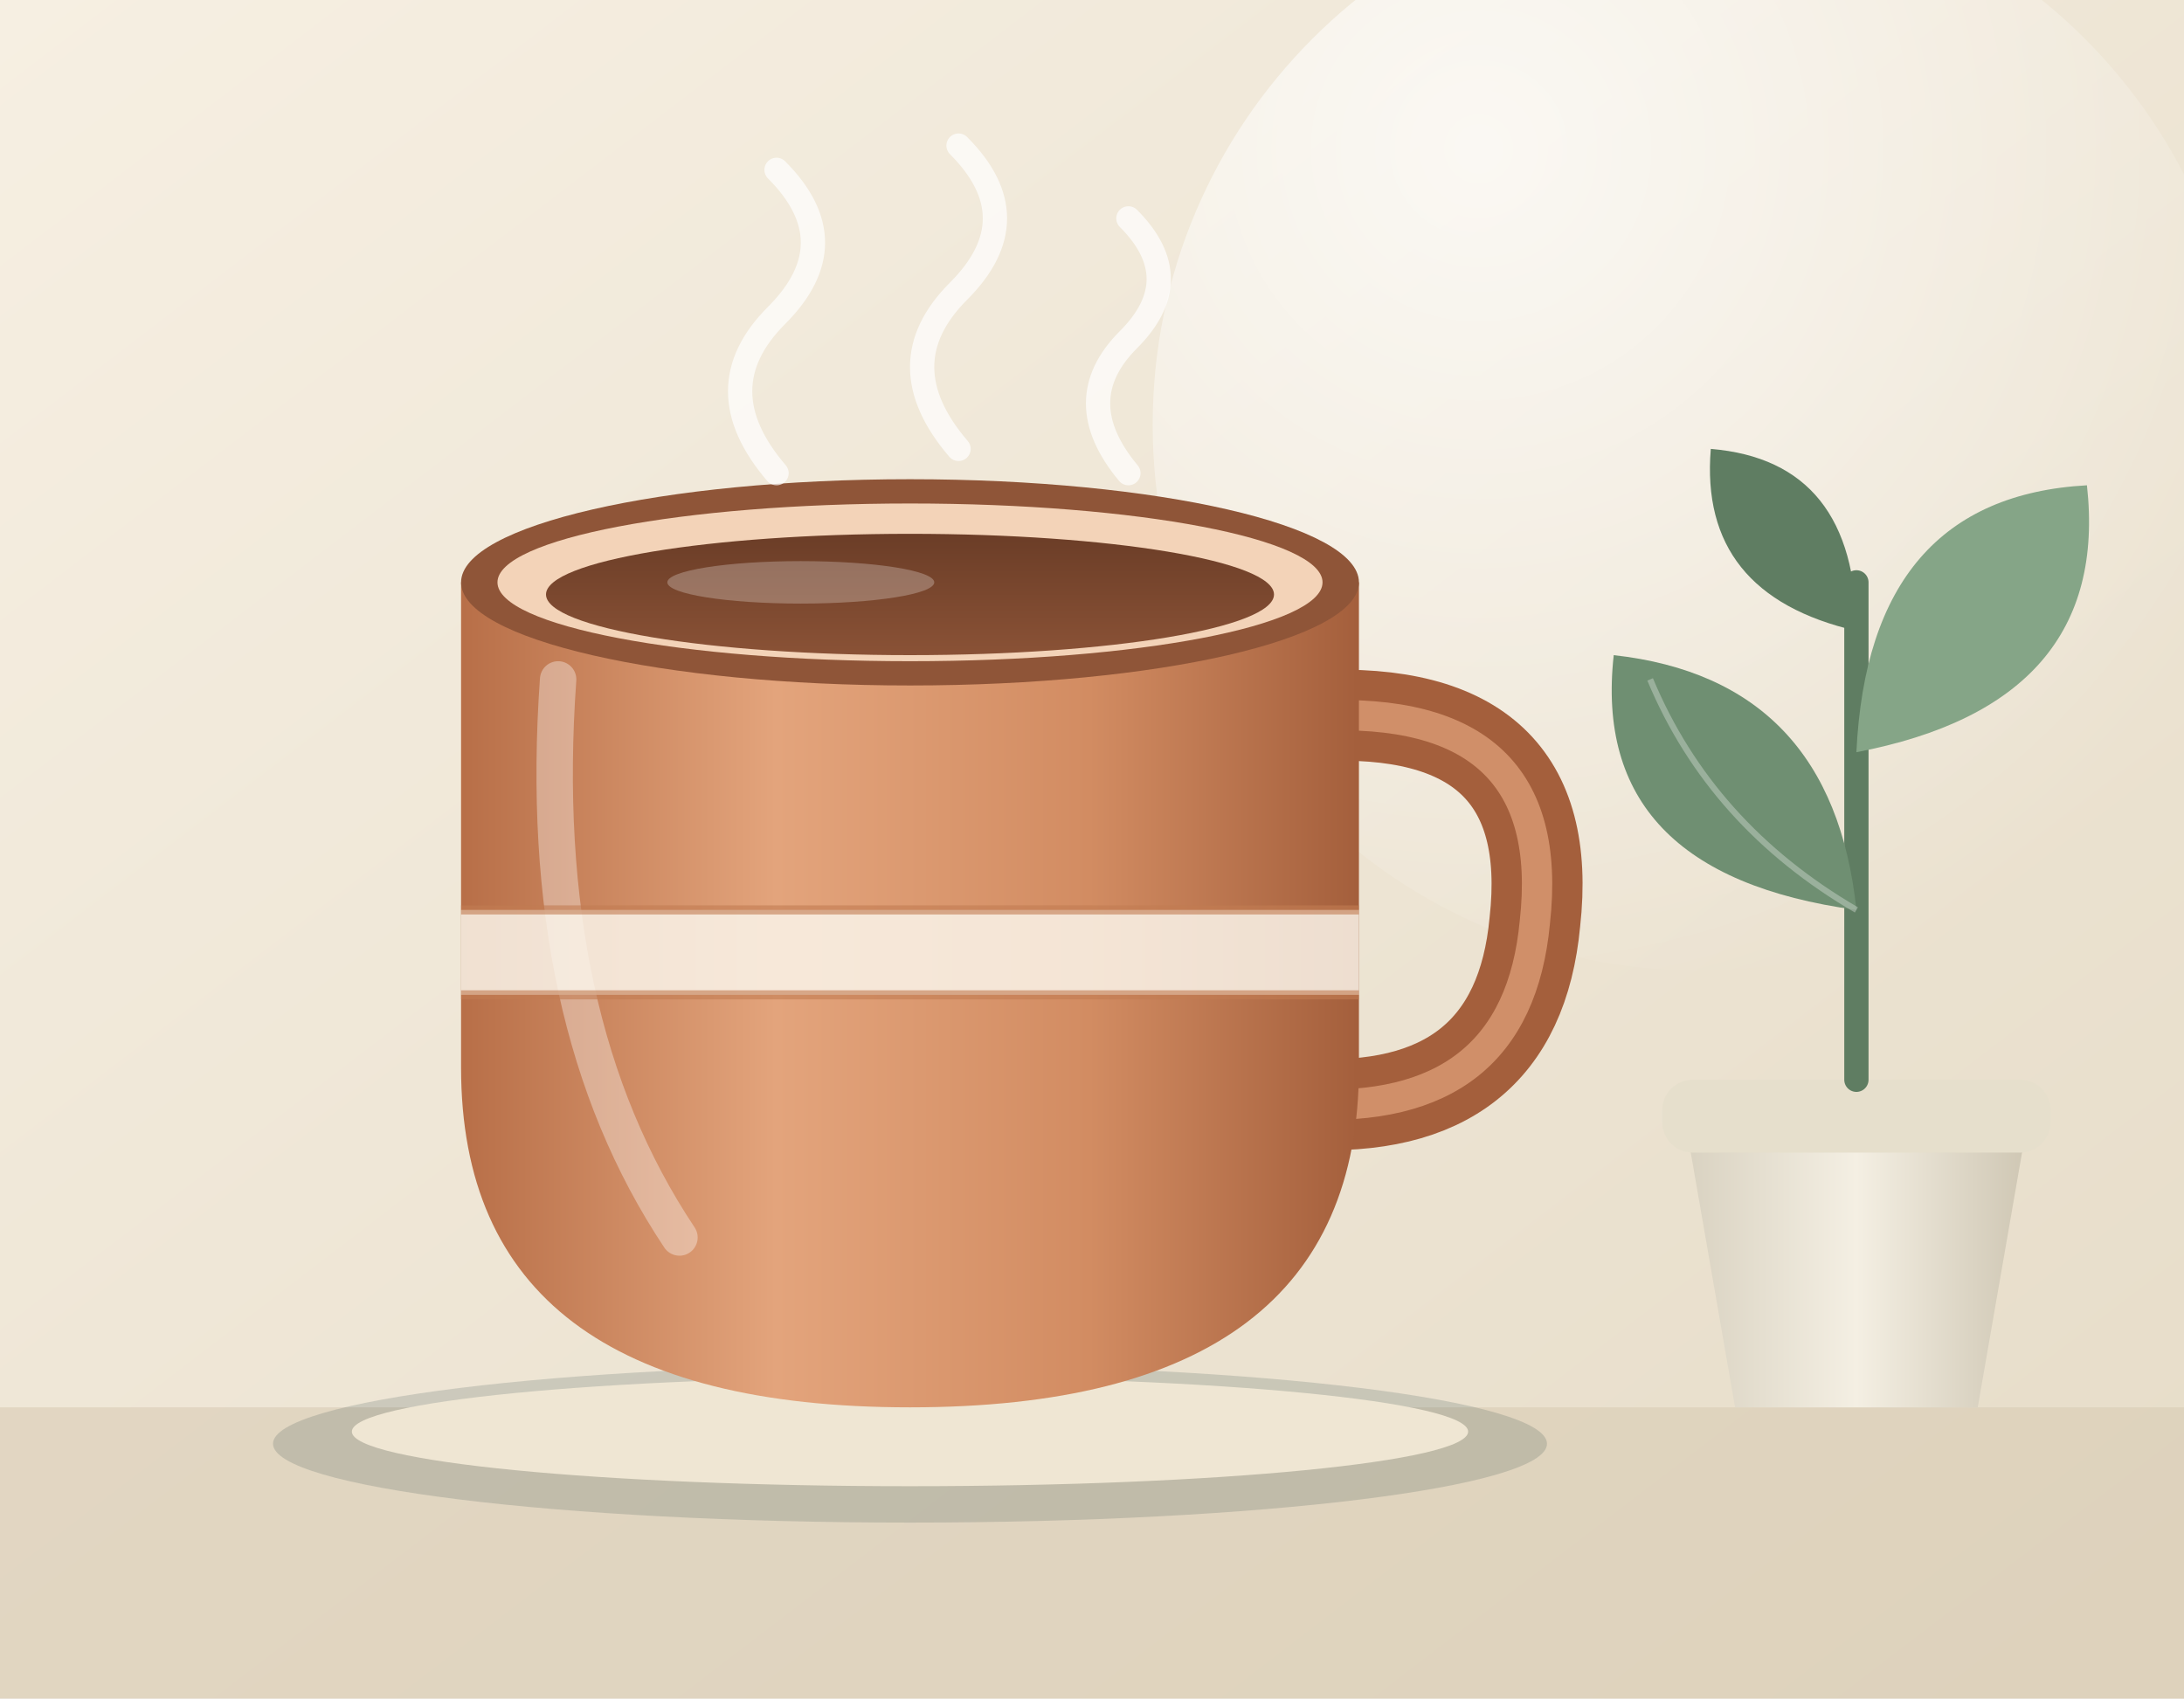
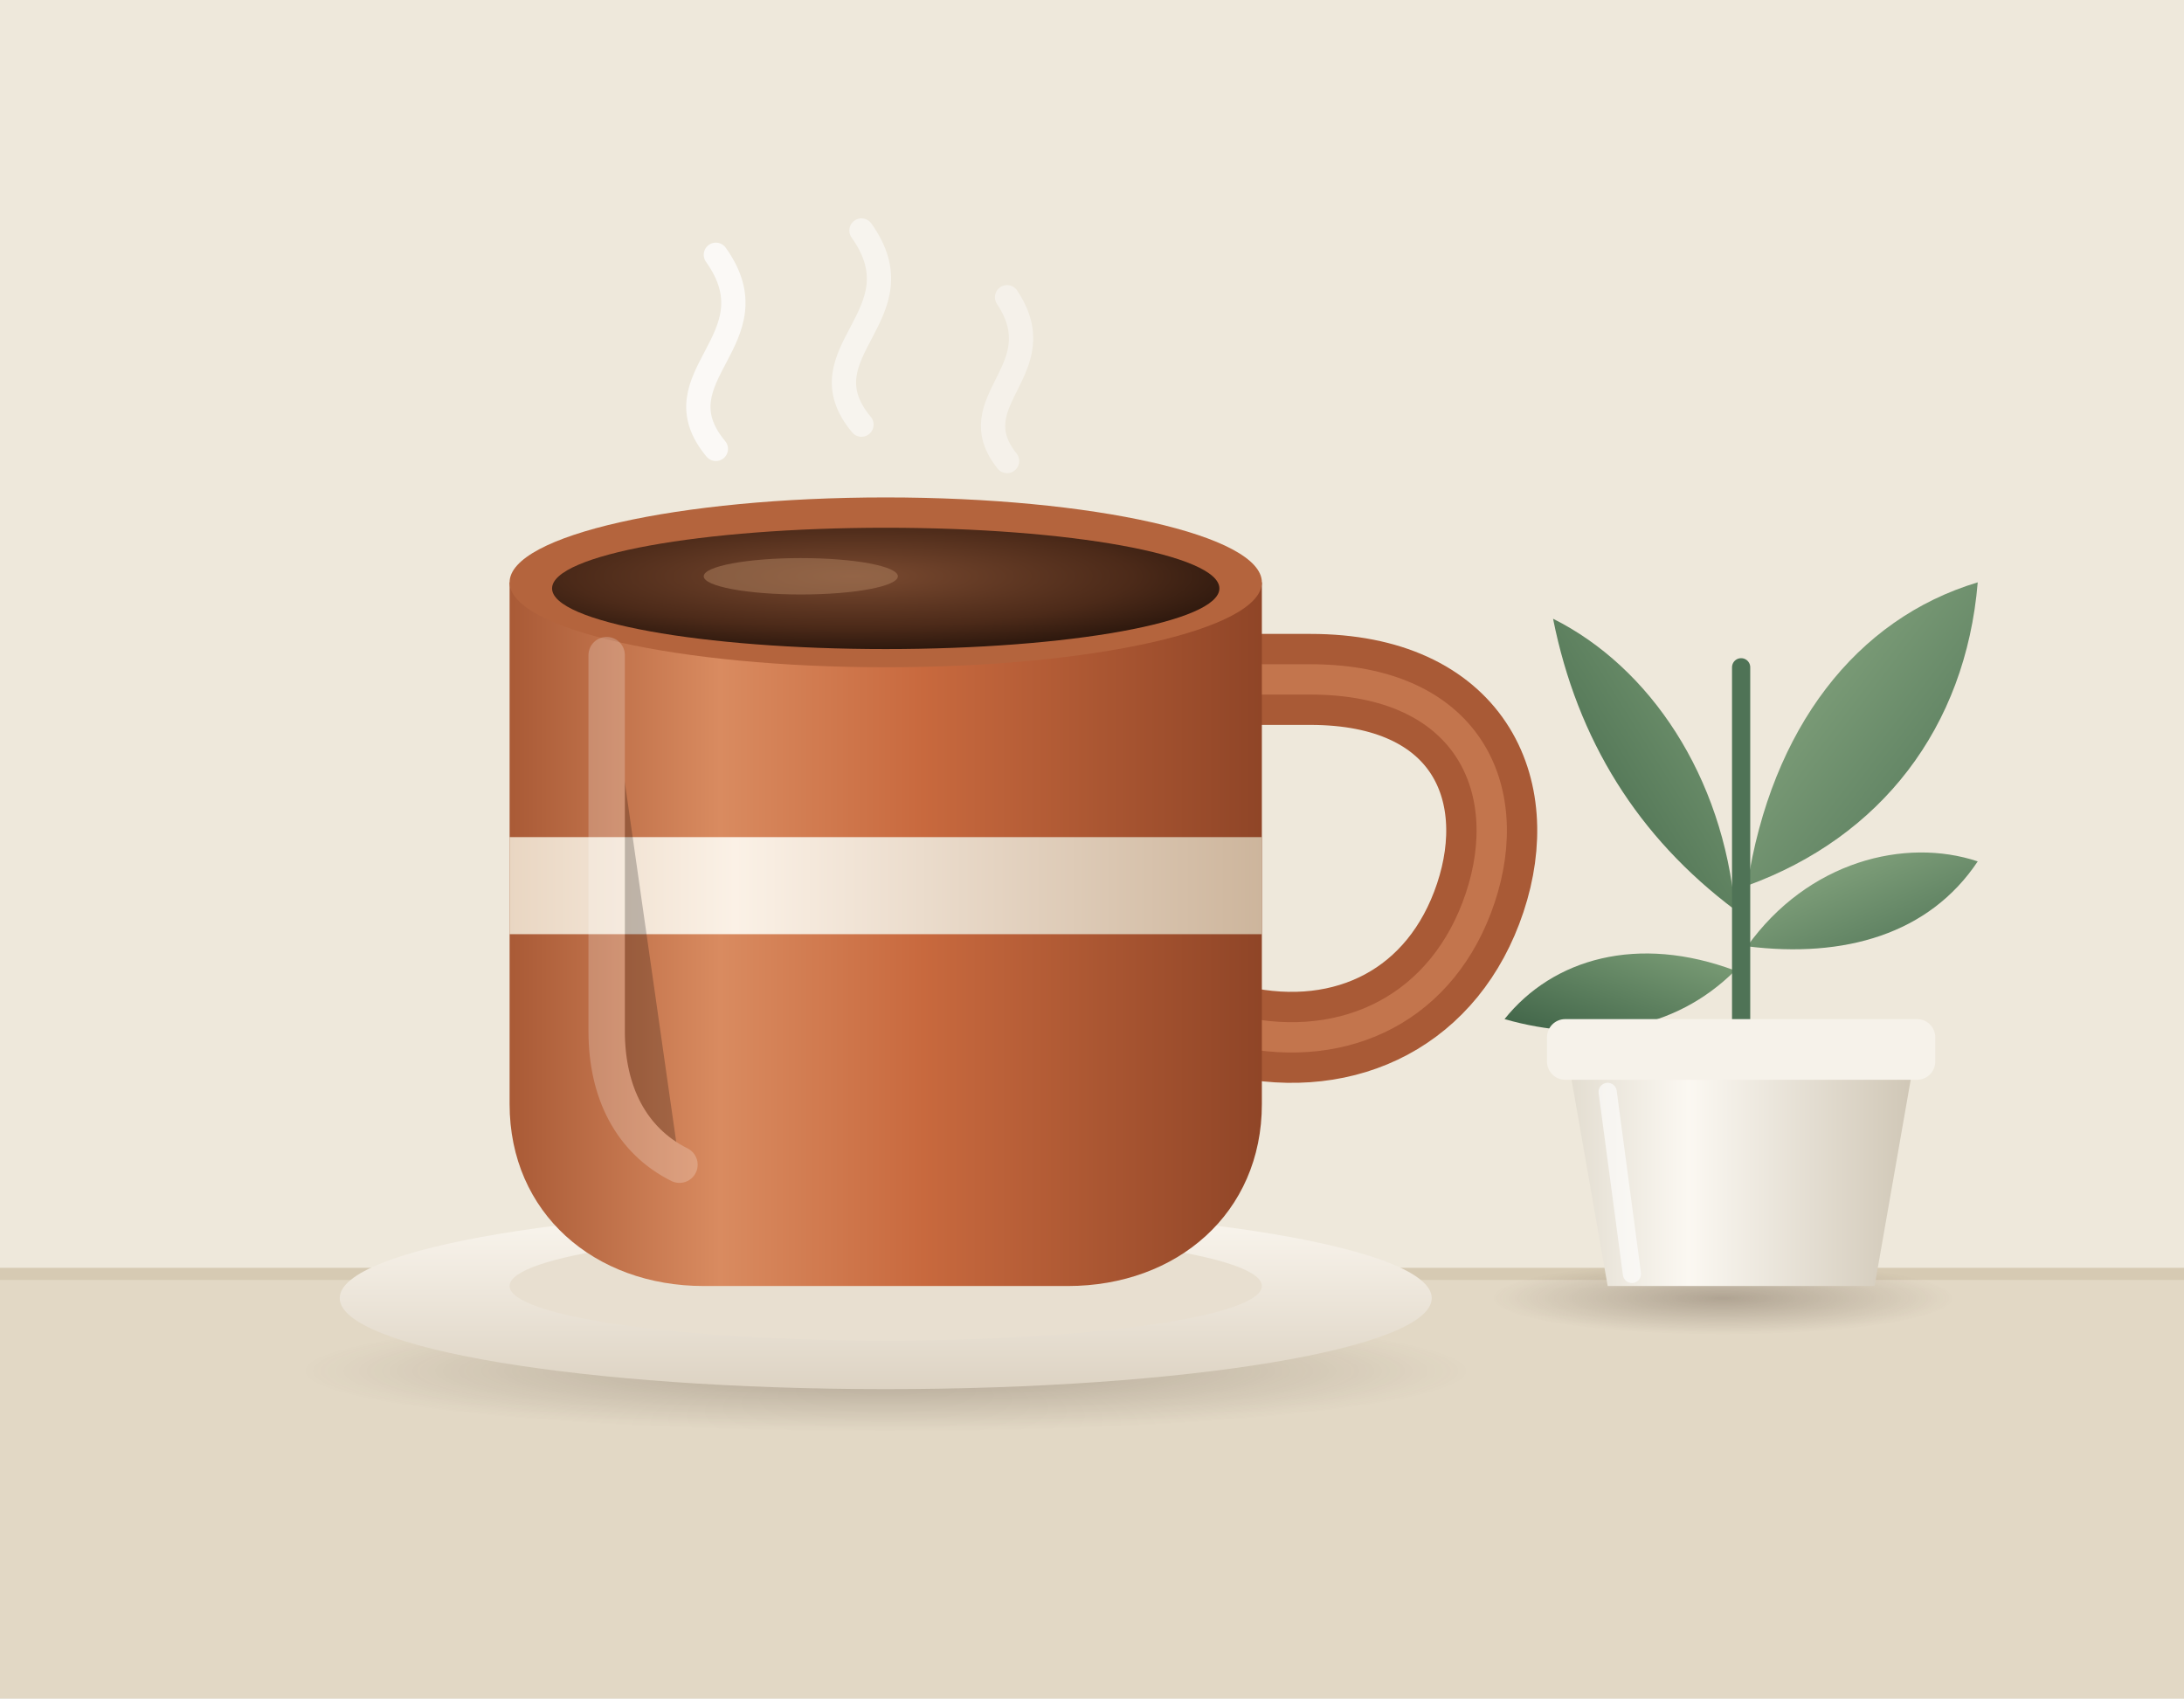
<svg xmlns="http://www.w3.org/2000/svg" viewBox="0 0 360 280">
  <defs>
-     <linearGradient id="bg" x1="0" y1="0" x2="1" y2="1">
-       <stop offset="0" stop-color="#f6efe2" />
-       <stop offset="1" stop-color="#e6dcc8" />
+     <linearGradient id="bg" x1="0" y1="0" x2="0" y2="1">
+       <stop offset="0" stop-color="#f3eee3" />
+       <stop offset="1" stop-color="#e6decd" />
    </linearGradient>
-     <linearGradient id="cup" x1="0" y1="0" x2="1" y2="0">
-       <stop offset="0" stop-color="#b86f48" />
-       <stop offset=".35" stop-color="#e3a47c" />
-       <stop offset=".7" stop-color="#d28c62" />
-       <stop offset="1" stop-color="#a45f3c" />
+     <linearGradient id="mug" x1="0" y1="0" x2="1" y2="0">
+       <stop offset="0" stop-color="#a95a36" />
+       <stop offset=".28" stop-color="#d98b60" />
+       <stop offset=".55" stop-color="#c8693e" />
+       <stop offset="1" stop-color="#8f4527" />
    </linearGradient>
-     <linearGradient id="tea" x1="0" y1="0" x2="0" y2="1">
-       <stop offset="0" stop-color="#6b3d27" />
-       <stop offset="1" stop-color="#8a5236" />
+     <linearGradient id="band" x1="0" y1="0" x2="1" y2="0">
+       <stop offset="0" stop-color="#e9d6c2" />
+       <stop offset=".3" stop-color="#fbf1e6" />
+       <stop offset="1" stop-color="#cdb59c" />
+     </linearGradient>
+     <radialGradient id="coffee" cx=".45" cy=".4" r=".6">
+       <stop offset="0" stop-color="#7a4a30" />
+       <stop offset=".7" stop-color="#4c2a19" />
+       <stop offset="1" stop-color="#2f190e" />
+     </radialGradient>
+     <linearGradient id="saucer" x1="0" y1="0" x2="0" y2="1">
+       <stop offset="0" stop-color="#fbf7f0" />
+       <stop offset="1" stop-color="#ddd3c3" />
    </linearGradient>
    <linearGradient id="pot" x1="0" y1="0" x2="1" y2="0">
-       <stop offset="0" stop-color="#d9d2c1" />
-       <stop offset=".5" stop-color="#f4efe3" />
-       <stop offset="1" stop-color="#cfc7b4" />
+       <stop offset="0" stop-color="#e2dccf" />
+       <stop offset=".35" stop-color="#fbf8f2" />
+       <stop offset="1" stop-color="#cfc6b5" />
    </linearGradient>
-     <radialGradient id="glow" cx=".3" cy=".25" r=".8">
-       <stop offset="0" stop-color="#fff" stop-opacity=".7" />
-       <stop offset="1" stop-color="#fff" stop-opacity="0" />
+     <linearGradient id="leaf" x1="0" y1="0" x2="1" y2="1">
+       <stop offset="0" stop-color="#8fae86" />
+       <stop offset="1" stop-color="#4f7356" />
+     </linearGradient>
+     <linearGradient id="leaf2" x1="1" y1="0" x2="0" y2="1">
+       <stop offset="0" stop-color="#7d9f78" />
+       <stop offset="1" stop-color="#3f6347" />
+     </linearGradient>
+     <radialGradient id="shadow" cx=".5" cy=".5" r=".5">
+       <stop offset="0" stop-color="#3b2a1d" stop-opacity=".3" />
+       <stop offset="1" stop-color="#3b2a1d" stop-opacity="0" />
    </radialGradient>
  </defs>
-   <rect width="360" height="280" fill="url(#bg)" />
-   <circle cx="280" cy="70" r="90" fill="url(#glow)" />
-   <rect y="232" width="360" height="48" fill="#d8ccb4" opacity=".6" />
-   <ellipse cx="150" cy="238" rx="105" ry="13" fill="#163336" opacity=".16" />
-   <ellipse cx="150" cy="236" rx="92" ry="9" fill="#efe6d3" />
-   <path d="M205 118h12q40-2 36 34-3 32-38 30" fill="none" stroke="#a45f3c" stroke-width="15" stroke-linecap="round" />
-   <path d="M205 118h12q40-2 36 34-3 32-38 30" fill="none" stroke="#e3a47c" stroke-width="5" stroke-linecap="round" opacity=".7" />
-   <path d="M76 96h148v80q0 56-74 56t-74-56Z" fill="url(#cup)" />
-   <path d="M92 112q-4 56 20 92" fill="none" stroke="#fff" stroke-width="6" stroke-linecap="round" opacity=".35" />
-   <path d="M76 150h148v14H76z" fill="#faf5ea" opacity=".85" />
-   <path d="M76 150h148M76 164h148" stroke="#c17c52" stroke-width="1.5" opacity=".6" />
-   <ellipse cx="150" cy="96" rx="74" ry="17" fill="#8f5538" />
-   <ellipse cx="150" cy="96" rx="68" ry="13" fill="#f3d3b8" />
-   <ellipse cx="150" cy="98" rx="60" ry="10" fill="url(#tea)" />
-   <ellipse cx="132" cy="96" rx="22" ry="3.5" fill="#fff" opacity=".25" />
-   <g fill="none" stroke="#fff" stroke-linecap="round" stroke-width="4" opacity=".7">
-     <path d="M128 78q-12-14 0-26t0-24" />
-     <path d="M158 74q-12-14 0-26t0-24" />
-     <path d="M186 78q-10-12 0-22t0-20" />
+   <rect width="360" height="280" fill="#eee8db" />
+   <path d="M0 210h360v70H0z" fill="#e2d8c5" />
+   <path d="M0 210h360" stroke="#d6cab3" stroke-width="2" />
+   <g fill="none" stroke="#ffffff" stroke-width="4" stroke-linecap="round" opacity=".75">
+     <path d="M118 74c-10-12 10-18 0-32" />
+     <path d="M142 70c-10-12 10-18 0-32" opacity=".7" />
+     <path d="M166 76c-8-10 8-15 0-27" opacity=".55" />
  </g>
-   <path d="M286 232l-8-46h56l-8 46Z" fill="url(#pot)" />
-   <rect x="274" y="178" width="64" height="12" rx="5" fill="#e6dfcc" />
-   <path d="M306 178V96" stroke="#5f7d62" stroke-width="4" stroke-linecap="round" />
-   <path d="M306 150q-44-6-40-42 36 4 40 42" fill="#6f8f72" />
-   <path d="M306 124q42-8 38-44-36 2-38 44" fill="#85a587" />
-   <path d="M306 104q-26-6-24-30 24 2 24 30" fill="#5f7d62" />
-   <path d="M306 150q-24-14-34-38" stroke="#fff" stroke-opacity=".3" fill="none" />
+   <ellipse cx="146" cy="226" rx="96" ry="10" fill="url(#shadow)" />
+   <ellipse cx="146" cy="214" rx="90" ry="15" fill="url(#saucer)" />
+   <ellipse cx="146" cy="212" rx="62" ry="9" fill="#e8dfd0" />
+   <path d="M206 112h10c26 0 34 18 28 36s-22 26-40 22" fill="none" stroke="#a95a36" stroke-width="15" stroke-linecap="round" />
+   <path d="M206 112h10c26 0 34 18 28 36s-22 26-40 22" fill="none" stroke="#d98b60" stroke-width="5" stroke-linecap="round" opacity=".55" />
+   <path d="M84 96h124v86c0 18-14 30-32 30h-60c-18 0-32-12-32-30z" fill="url(#mug)" />
+   <rect x="84" y="138" width="124" height="16" fill="url(#band)" />
+   <ellipse cx="146" cy="96" rx="62" ry="14" fill="#b4643d" />
+   <ellipse cx="146" cy="97" rx="55" ry="10" fill="url(#coffee)" />
+   <ellipse cx="132" cy="95" rx="16" ry="3" fill="#a87a5a" opacity=".55" />
+   <path d="M100 108v62c0 10 4 18 12 22" stroke="#fff" stroke-width="6" stroke-linecap="round" opacity=".22" />
+   <ellipse cx="284" cy="214" rx="38" ry="6" fill="url(#shadow)" />
+   <path d="M286 150c-2-22-14-40-30-48 4 20 14 36 30 48z" fill="url(#leaf2)" />
+   <path d="M288 146c4-26 18-44 38-50-2 24-16 42-38 50z" fill="url(#leaf)" />
+   <path d="M286 160c-16-6-30-2-38 8 14 4 28 2 38-8z" fill="url(#leaf2)" />
+   <path d="M288 156c10-14 26-18 38-14-8 12-22 16-38 14z" fill="url(#leaf)" />
+   <path d="M287 180v-70" stroke="#4f7356" stroke-width="3" stroke-linecap="round" />
+   <path d="M258 172h58l-7 40h-44z" fill="url(#pot)" />
+   <rect x="255" y="168" width="64" height="10" rx="3" fill="#f6f2ea" />
+   <path d="M265 180l4 30" stroke="#fff" stroke-width="3" stroke-linecap="round" opacity=".6" />
</svg>
